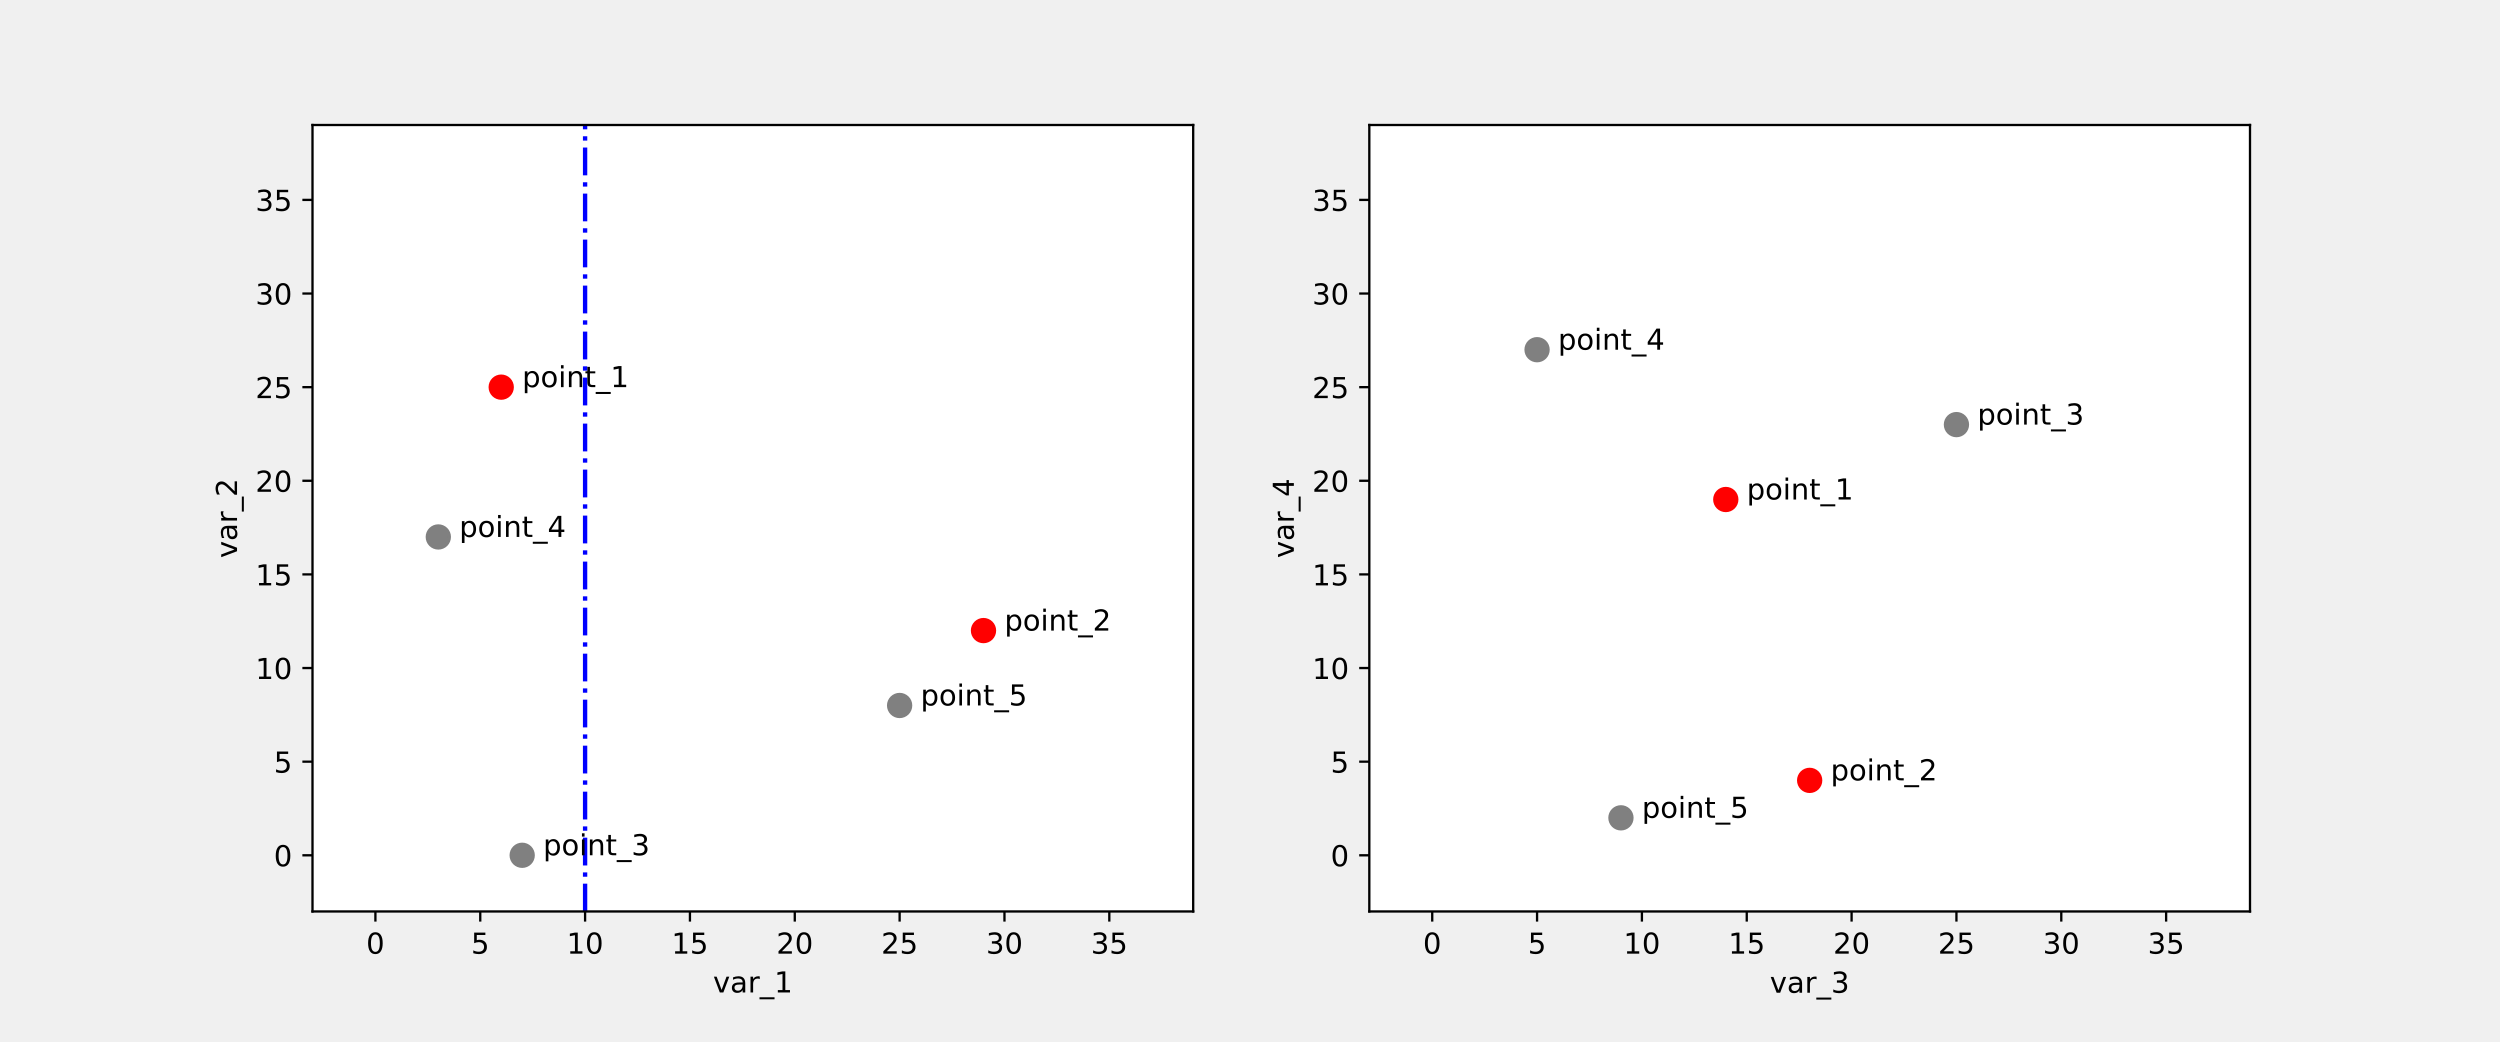
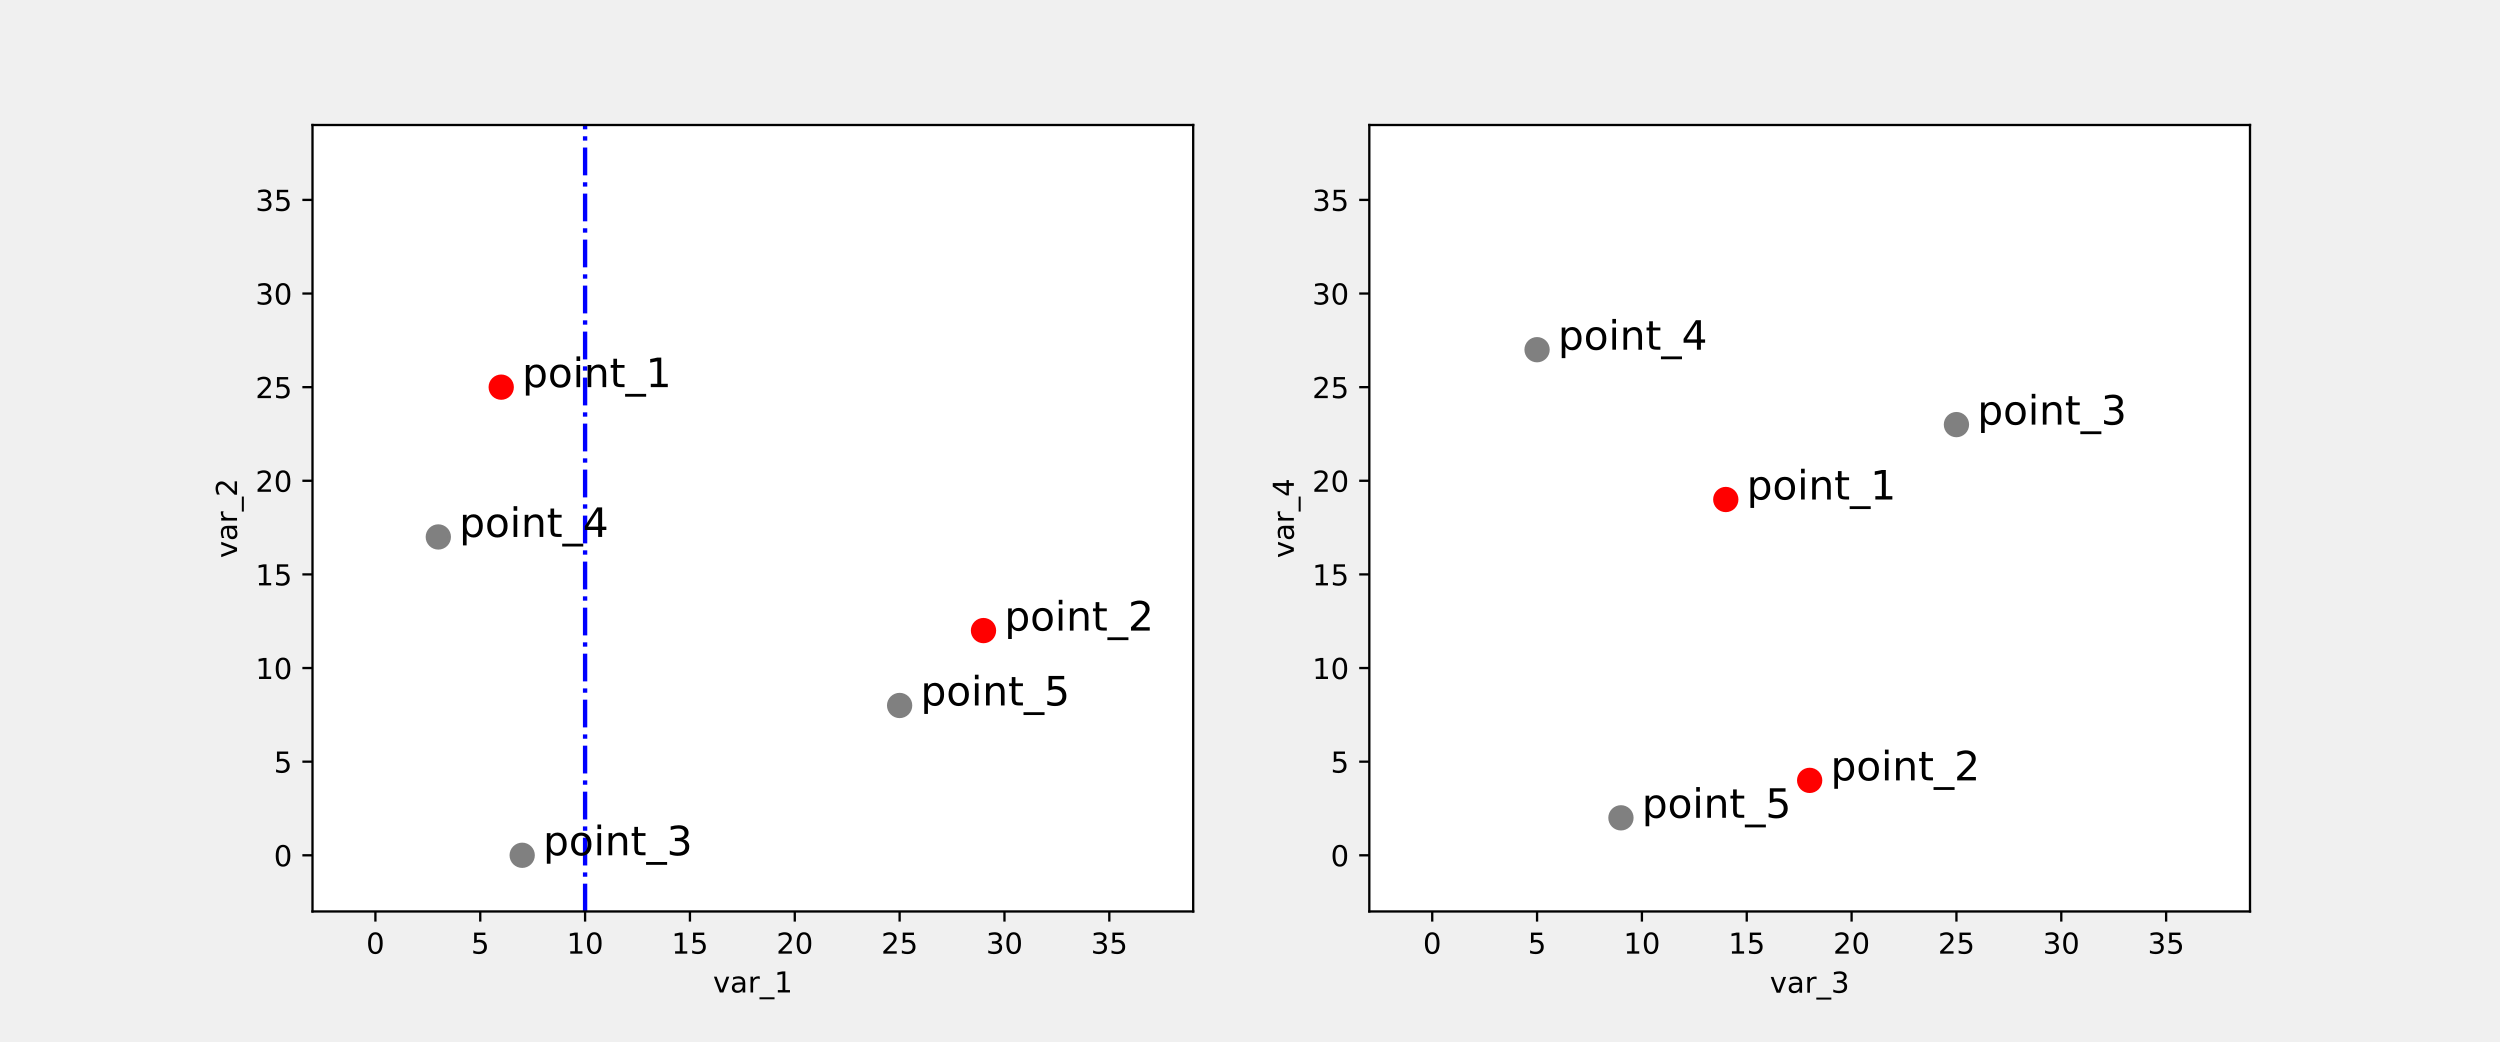
<svg xmlns="http://www.w3.org/2000/svg" xmlns:xlink="http://www.w3.org/1999/xlink" width="864pt" height="360pt" viewBox="0 0 864 360" version="1.1">
  <defs>
    <style type="text/css">*{stroke-linejoin: round; stroke-linecap: butt}</style>
  </defs>
  <g id="figure_1">
    <g id="patch_1">
      <path d="M 0 360  L 864 360  L 864 0  L 0 0  L 0 360  z " style="fill: none" />
    </g>
    <g id="axes_1">
      <g id="patch_2">
        <path d="M 108 315  L 412.364 315  L 412.364 43.2  L 108 43.2  z " style="fill: #ffffff" />
      </g>
      <g id="PathCollection_1">
        <defs>
-           <path id="C0_0_70c77289c3" d="M 0 3.873  C 1.027 3.873 2.012 3.465 2.739 2.739  C 3.465 2.012 3.873 1.027 3.873 -0  C 3.873 -1.027 3.465 -2.012 2.739 -2.739  C 2.012 -3.465 1.027 -3.873 0 -3.873  C -1.027 -3.873 -2.012 -3.465 -2.739 -2.739  C -3.465 -2.012 -3.873 -1.027 -3.873 0  C -3.873 1.027 -3.465 2.012 -2.739 2.739  C -2.012 3.465 -1.027 3.873 0 3.873  z " />
+           <path id="C0_0_14dd30654b" d="M 0 3.873  C 1.027 3.873 2.012 3.465 2.739 2.739  C 3.465 2.012 3.873 1.027 3.873 -0  C 3.873 -1.027 3.465 -2.012 2.739 -2.739  C 2.012 -3.465 1.027 -3.873 0 -3.873  C -1.027 -3.873 -2.012 -3.465 -2.739 -2.739  C -3.465 -2.012 -3.873 -1.027 -3.873 0  C -3.873 1.027 -3.465 2.012 -2.739 2.739  C -2.012 3.465 -1.027 3.873 0 3.873  z " />
        </defs>
-         <g clip-path="url(#p6ba1adc75e)">
-           <use xlink:href="#C0_0_70c77289c3" x="151.481" y="185.571" style="fill: #808080; stroke: #808080" />
-         </g>
-         <g clip-path="url(#p6ba1adc75e)">
-           <use xlink:href="#C0_0_70c77289c3" x="173.221" y="133.8" style="fill: #ff0000; stroke: #ff0000" />
-         </g>
-         <g clip-path="url(#p6ba1adc75e)">
-           <use xlink:href="#C0_0_70c77289c3" x="180.468" y="295.586" style="fill: #808080; stroke: #808080" />
-         </g>
-         <g clip-path="url(#p6ba1adc75e)">
-           <use xlink:href="#C0_0_70c77289c3" x="310.909" y="243.814" style="fill: #808080; stroke: #808080" />
-         </g>
-         <g clip-path="url(#p6ba1adc75e)">
-           <use xlink:href="#C0_0_70c77289c3" x="339.896" y="217.929" style="fill: #ff0000; stroke: #ff0000" />
+         <g clip-path="url(#p702e867c21)">
+           <use xlink:href="#C0_0_14dd30654b" x="151.481" y="185.571" style="fill: #808080; stroke: #808080" />
+         </g>
+         <g clip-path="url(#p702e867c21)">
+           <use xlink:href="#C0_0_14dd30654b" x="173.221" y="133.8" style="fill: #ff0000; stroke: #ff0000" />
+         </g>
+         <g clip-path="url(#p702e867c21)">
+           <use xlink:href="#C0_0_14dd30654b" x="180.468" y="295.586" style="fill: #808080; stroke: #808080" />
+         </g>
+         <g clip-path="url(#p702e867c21)">
+           <use xlink:href="#C0_0_14dd30654b" x="310.909" y="243.814" style="fill: #808080; stroke: #808080" />
+         </g>
+         <g clip-path="url(#p702e867c21)">
+           <use xlink:href="#C0_0_14dd30654b" x="339.896" y="217.929" style="fill: #ff0000; stroke: #ff0000" />
        </g>
      </g>
      <g id="matplotlib.axis_1">
        <g id="xtick_1">
          <g id="line2d_1">
            <defs>
-               <path id="mff0115e4e6" d="M 0 0  L 0 3.5  " style="stroke: #000000; stroke-width: 0.8" />
+               <path id="m14e367378a" d="M 0 0  L 0 3.5  " style="stroke: #000000; stroke-width: 0.8" />
            </defs>
            <g>
-               <use xlink:href="#mff0115e4e6" x="129.74" y="315" style="stroke: #000000; stroke-width: 0.8" />
+               <use xlink:href="#m14e367378a" x="129.74" y="315" style="stroke: #000000; stroke-width: 0.8" />
            </g>
          </g>
          <g id="text_1">
            <g transform="translate(126.559 329.5984)scale(0.1 -0.1)">
              <defs>
                <path id="DejaVuSans-30" d="M 2034 4250  Q 1547 4250 1301 3770  Q 1056 3291 1056 2328  Q 1056 1369 1301 889  Q 1547 409 2034 409  Q 2525 409 2770 889  Q 3016 1369 3016 2328  Q 3016 3291 2770 3770  Q 2525 4250 2034 4250  z M 2034 4750  Q 2819 4750 3233 4129  Q 3647 3509 3647 2328  Q 3647 1150 3233 529  Q 2819 -91 2034 -91  Q 1250 -91 836 529  Q 422 1150 422 2328  Q 422 3509 836 4129  Q 1250 4750 2034 4750  z " transform="scale(0.015625)" />
              </defs>
              <use xlink:href="#DejaVuSans-30" />
            </g>
          </g>
        </g>
        <g id="xtick_2">
          <g id="line2d_2">
            <g>
-               <use xlink:href="#mff0115e4e6" x="165.974" y="315" style="stroke: #000000; stroke-width: 0.8" />
+               <use xlink:href="#m14e367378a" x="165.974" y="315" style="stroke: #000000; stroke-width: 0.8" />
            </g>
          </g>
          <g id="text_2">
            <g transform="translate(162.7928 329.5984)scale(0.1 -0.1)">
              <defs>
                <path id="DejaVuSans-35" d="M 691 4666  L 3169 4666  L 3169 4134  L 1269 4134  L 1269 2991  Q 1406 3038 1543 3061  Q 1681 3084 1819 3084  Q 2600 3084 3056 2656  Q 3513 2228 3513 1497  Q 3513 744 3044 326  Q 2575 -91 1722 -91  Q 1428 -91 1123 -41  Q 819 9 494 109  L 494 744  Q 775 591 1075 516  Q 1375 441 1709 441  Q 2250 441 2565 725  Q 2881 1009 2881 1497  Q 2881 1984 2565 2268  Q 2250 2553 1709 2553  Q 1456 2553 1204 2497  Q 953 2441 691 2322  L 691 4666  z " transform="scale(0.015625)" />
              </defs>
              <use xlink:href="#DejaVuSans-35" />
            </g>
          </g>
        </g>
        <g id="xtick_3">
          <g id="line2d_3">
            <g>
-               <use xlink:href="#mff0115e4e6" x="202.208" y="315" style="stroke: #000000; stroke-width: 0.8" />
+               <use xlink:href="#m14e367378a" x="202.208" y="315" style="stroke: #000000; stroke-width: 0.8" />
            </g>
          </g>
          <g id="text_3">
            <g transform="translate(195.8453 329.5984)scale(0.1 -0.1)">
              <defs>
                <path id="DejaVuSans-31" d="M 794 531  L 1825 531  L 1825 4091  L 703 3866  L 703 4441  L 1819 4666  L 2450 4666  L 2450 531  L 3481 531  L 3481 0  L 794 0  L 794 531  z " transform="scale(0.015625)" />
              </defs>
              <use xlink:href="#DejaVuSans-31" />
              <use xlink:href="#DejaVuSans-30" x="63.623" />
            </g>
          </g>
        </g>
        <g id="xtick_4">
          <g id="line2d_4">
            <g>
-               <use xlink:href="#mff0115e4e6" x="238.442" y="315" style="stroke: #000000; stroke-width: 0.8" />
+               <use xlink:href="#m14e367378a" x="238.442" y="315" style="stroke: #000000; stroke-width: 0.8" />
            </g>
          </g>
          <g id="text_4">
            <g transform="translate(232.0791 329.5984)scale(0.1 -0.1)">
              <use xlink:href="#DejaVuSans-31" />
              <use xlink:href="#DejaVuSans-35" x="63.623" />
            </g>
          </g>
        </g>
        <g id="xtick_5">
          <g id="line2d_5">
            <g>
-               <use xlink:href="#mff0115e4e6" x="274.675" y="315" style="stroke: #000000; stroke-width: 0.8" />
+               <use xlink:href="#m14e367378a" x="274.675" y="315" style="stroke: #000000; stroke-width: 0.8" />
            </g>
          </g>
          <g id="text_5">
            <g transform="translate(268.3128 329.5984)scale(0.1 -0.1)">
              <defs>
                <path id="DejaVuSans-32" d="M 1228 531  L 3431 531  L 3431 0  L 469 0  L 469 531  Q 828 903 1448 1529  Q 2069 2156 2228 2338  Q 2531 2678 2651 2914  Q 2772 3150 2772 3378  Q 2772 3750 2511 3984  Q 2250 4219 1831 4219  Q 1534 4219 1204 4116  Q 875 4013 500 3803  L 500 4441  Q 881 4594 1212 4672  Q 1544 4750 1819 4750  Q 2544 4750 2975 4387  Q 3406 4025 3406 3419  Q 3406 3131 3298 2873  Q 3191 2616 2906 2266  Q 2828 2175 2409 1742  Q 1991 1309 1228 531  z " transform="scale(0.015625)" />
              </defs>
              <use xlink:href="#DejaVuSans-32" />
              <use xlink:href="#DejaVuSans-30" x="63.623" />
            </g>
          </g>
        </g>
        <g id="xtick_6">
          <g id="line2d_6">
            <g>
-               <use xlink:href="#mff0115e4e6" x="310.909" y="315" style="stroke: #000000; stroke-width: 0.8" />
+               <use xlink:href="#m14e367378a" x="310.909" y="315" style="stroke: #000000; stroke-width: 0.8" />
            </g>
          </g>
          <g id="text_6">
            <g transform="translate(304.5466 329.5984)scale(0.1 -0.1)">
              <use xlink:href="#DejaVuSans-32" />
              <use xlink:href="#DejaVuSans-35" x="63.623" />
            </g>
          </g>
        </g>
        <g id="xtick_7">
          <g id="line2d_7">
            <g>
-               <use xlink:href="#mff0115e4e6" x="347.143" y="315" style="stroke: #000000; stroke-width: 0.8" />
+               <use xlink:href="#m14e367378a" x="347.143" y="315" style="stroke: #000000; stroke-width: 0.8" />
            </g>
          </g>
          <g id="text_7">
            <g transform="translate(340.7804 329.5984)scale(0.1 -0.1)">
              <defs>
                <path id="DejaVuSans-33" d="M 2597 2516  Q 3050 2419 3304 2112  Q 3559 1806 3559 1356  Q 3559 666 3084 287  Q 2609 -91 1734 -91  Q 1441 -91 1130 -33  Q 819 25 488 141  L 488 750  Q 750 597 1062 519  Q 1375 441 1716 441  Q 2309 441 2620 675  Q 2931 909 2931 1356  Q 2931 1769 2642 2001  Q 2353 2234 1838 2234  L 1294 2234  L 1294 2753  L 1863 2753  Q 2328 2753 2575 2939  Q 2822 3125 2822 3475  Q 2822 3834 2567 4026  Q 2313 4219 1838 4219  Q 1578 4219 1281 4162  Q 984 4106 628 3988  L 628 4550  Q 988 4650 1302 4700  Q 1616 4750 1894 4750  Q 2613 4750 3031 4423  Q 3450 4097 3450 3541  Q 3450 3153 3228 2886  Q 3006 2619 2597 2516  z " transform="scale(0.015625)" />
              </defs>
              <use xlink:href="#DejaVuSans-33" />
              <use xlink:href="#DejaVuSans-30" x="63.623" />
            </g>
          </g>
        </g>
        <g id="xtick_8">
          <g id="line2d_8">
            <g>
-               <use xlink:href="#mff0115e4e6" x="383.377" y="315" style="stroke: #000000; stroke-width: 0.8" />
+               <use xlink:href="#m14e367378a" x="383.377" y="315" style="stroke: #000000; stroke-width: 0.8" />
            </g>
          </g>
          <g id="text_8">
            <g transform="translate(377.0141 329.5984)scale(0.1 -0.1)">
              <use xlink:href="#DejaVuSans-33" />
              <use xlink:href="#DejaVuSans-35" x="63.623" />
            </g>
          </g>
        </g>
        <g id="text_9">
          <g transform="translate(246.4217 342.9984)scale(0.1 -0.1)">
            <defs>
              <path id="DejaVuSans-76" d="M 191 3500  L 800 3500  L 1894 563  L 2988 3500  L 3597 3500  L 2284 0  L 1503 0  L 191 3500  z " transform="scale(0.015625)" />
              <path id="DejaVuSans-61" d="M 2194 1759  Q 1497 1759 1228 1600  Q 959 1441 959 1056  Q 959 750 1161 570  Q 1363 391 1709 391  Q 2188 391 2477 730  Q 2766 1069 2766 1631  L 2766 1759  L 2194 1759  z M 3341 1997  L 3341 0  L 2766 0  L 2766 531  Q 2569 213 2275 61  Q 1981 -91 1556 -91  Q 1019 -91 701 211  Q 384 513 384 1019  Q 384 1609 779 1909  Q 1175 2209 1959 2209  L 2766 2209  L 2766 2266  Q 2766 2663 2505 2880  Q 2244 3097 1772 3097  Q 1472 3097 1187 3025  Q 903 2953 641 2809  L 641 3341  Q 956 3463 1253 3523  Q 1550 3584 1831 3584  Q 2591 3584 2966 3190  Q 3341 2797 3341 1997  z " transform="scale(0.015625)" />
              <path id="DejaVuSans-72" d="M 2631 2963  Q 2534 3019 2420 3045  Q 2306 3072 2169 3072  Q 1681 3072 1420 2755  Q 1159 2438 1159 1844  L 1159 0  L 581 0  L 581 3500  L 1159 3500  L 1159 2956  Q 1341 3275 1631 3429  Q 1922 3584 2338 3584  Q 2397 3584 2469 3576  Q 2541 3569 2628 3553  L 2631 2963  z " transform="scale(0.015625)" />
              <path id="DejaVuSans-5f" d="M 3263 -1063  L 3263 -1509  L -63 -1509  L -63 -1063  L 3263 -1063  z " transform="scale(0.015625)" />
            </defs>
            <use xlink:href="#DejaVuSans-76" />
            <use xlink:href="#DejaVuSans-61" x="59.18" />
            <use xlink:href="#DejaVuSans-72" x="120.459" />
            <use xlink:href="#DejaVuSans-5f" x="161.572" />
            <use xlink:href="#DejaVuSans-31" x="211.572" />
          </g>
        </g>
      </g>
      <g id="matplotlib.axis_2">
        <g id="ytick_1">
          <g id="line2d_9">
            <defs>
-               <path id="m5813b3d86d" d="M 0 0  L -3.5 0  " style="stroke: #000000; stroke-width: 0.8" />
+               <path id="m25978b95bd" d="M 0 0  L -3.5 0  " style="stroke: #000000; stroke-width: 0.8" />
            </defs>
            <g>
-               <use xlink:href="#m5813b3d86d" x="108" y="295.586" style="stroke: #000000; stroke-width: 0.8" />
+               <use xlink:href="#m25978b95bd" x="108" y="295.586" style="stroke: #000000; stroke-width: 0.8" />
            </g>
          </g>
          <g id="text_10">
            <g transform="translate(94.6375 299.3849)scale(0.1 -0.1)">
              <use xlink:href="#DejaVuSans-30" />
            </g>
          </g>
        </g>
        <g id="ytick_2">
          <g id="line2d_10">
            <g>
-               <use xlink:href="#m5813b3d86d" x="108" y="263.229" style="stroke: #000000; stroke-width: 0.8" />
+               <use xlink:href="#m25978b95bd" x="108" y="263.229" style="stroke: #000000; stroke-width: 0.8" />
            </g>
          </g>
          <g id="text_11">
            <g transform="translate(94.6375 267.0278)scale(0.1 -0.1)">
              <use xlink:href="#DejaVuSans-35" />
            </g>
          </g>
        </g>
        <g id="ytick_3">
          <g id="line2d_11">
            <g>
-               <use xlink:href="#m5813b3d86d" x="108" y="230.871" style="stroke: #000000; stroke-width: 0.8" />
+               <use xlink:href="#m25978b95bd" x="108" y="230.871" style="stroke: #000000; stroke-width: 0.8" />
            </g>
          </g>
          <g id="text_12">
            <g transform="translate(88.275 234.6706)scale(0.1 -0.1)">
              <use xlink:href="#DejaVuSans-31" />
              <use xlink:href="#DejaVuSans-30" x="63.623" />
            </g>
          </g>
        </g>
        <g id="ytick_4">
          <g id="line2d_12">
            <g>
-               <use xlink:href="#m5813b3d86d" x="108" y="198.514" style="stroke: #000000; stroke-width: 0.8" />
+               <use xlink:href="#m25978b95bd" x="108" y="198.514" style="stroke: #000000; stroke-width: 0.8" />
            </g>
          </g>
          <g id="text_13">
            <g transform="translate(88.275 202.3135)scale(0.1 -0.1)">
              <use xlink:href="#DejaVuSans-31" />
              <use xlink:href="#DejaVuSans-35" x="63.623" />
            </g>
          </g>
        </g>
        <g id="ytick_5">
          <g id="line2d_13">
            <g>
-               <use xlink:href="#m5813b3d86d" x="108" y="166.157" style="stroke: #000000; stroke-width: 0.8" />
+               <use xlink:href="#m25978b95bd" x="108" y="166.157" style="stroke: #000000; stroke-width: 0.8" />
            </g>
          </g>
          <g id="text_14">
            <g transform="translate(88.275 169.9564)scale(0.1 -0.1)">
              <use xlink:href="#DejaVuSans-32" />
              <use xlink:href="#DejaVuSans-30" x="63.623" />
            </g>
          </g>
        </g>
        <g id="ytick_6">
          <g id="line2d_14">
            <g>
-               <use xlink:href="#m5813b3d86d" x="108" y="133.8" style="stroke: #000000; stroke-width: 0.8" />
+               <use xlink:href="#m25978b95bd" x="108" y="133.8" style="stroke: #000000; stroke-width: 0.8" />
            </g>
          </g>
          <g id="text_15">
            <g transform="translate(88.275 137.5992)scale(0.1 -0.1)">
              <use xlink:href="#DejaVuSans-32" />
              <use xlink:href="#DejaVuSans-35" x="63.623" />
            </g>
          </g>
        </g>
        <g id="ytick_7">
          <g id="line2d_15">
            <g>
-               <use xlink:href="#m5813b3d86d" x="108" y="101.443" style="stroke: #000000; stroke-width: 0.8" />
+               <use xlink:href="#m25978b95bd" x="108" y="101.443" style="stroke: #000000; stroke-width: 0.8" />
            </g>
          </g>
          <g id="text_16">
            <g transform="translate(88.275 105.2421)scale(0.1 -0.1)">
              <use xlink:href="#DejaVuSans-33" />
              <use xlink:href="#DejaVuSans-30" x="63.623" />
            </g>
          </g>
        </g>
        <g id="ytick_8">
          <g id="line2d_16">
            <g>
-               <use xlink:href="#m5813b3d86d" x="108" y="69.086" style="stroke: #000000; stroke-width: 0.8" />
+               <use xlink:href="#m25978b95bd" x="108" y="69.086" style="stroke: #000000; stroke-width: 0.8" />
            </g>
          </g>
          <g id="text_17">
            <g transform="translate(88.275 72.88493)scale(0.1 -0.1)">
              <use xlink:href="#DejaVuSans-33" />
              <use xlink:href="#DejaVuSans-35" x="63.623" />
            </g>
          </g>
        </g>
        <g id="text_18">
          <g transform="translate(81.91719 192.8602)rotate(-90)scale(0.1 -0.1)">
            <use xlink:href="#DejaVuSans-76" />
            <use xlink:href="#DejaVuSans-61" x="59.18" />
            <use xlink:href="#DejaVuSans-72" x="120.459" />
            <use xlink:href="#DejaVuSans-5f" x="161.572" />
            <use xlink:href="#DejaVuSans-32" x="211.572" />
          </g>
        </g>
      </g>
      <g id="line2d_17">
-         <path d="M 202.208 315  L 202.208 43.2  " clip-path="url(#p6ba1adc75e)" style="fill: none; stroke-dasharray: 9.6,2.4,1.5,2.4; stroke-dashoffset: 0; stroke: #0000ff; stroke-width: 1.5" />
+         <path d="M 202.208 315  L 202.208 43.2  " clip-path="url(#p702e867c21)" style="fill: none; stroke-dasharray: 9.6,2.4,1.5,2.4; stroke-dashoffset: 0; stroke: #0000ff; stroke-width: 1.5" />
      </g>
      <g id="patch_3">
        <path d="M 108 315  L 108 43.2  " style="fill: none; stroke: #000000; stroke-width: 0.8; stroke-linejoin: miter; stroke-linecap: square" />
      </g>
      <g id="patch_4">
        <path d="M 412.364 315  L 412.364 43.2  " style="fill: none; stroke: #000000; stroke-width: 0.8; stroke-linejoin: miter; stroke-linecap: square" />
      </g>
      <g id="patch_5">
        <path d="M 108 315  L 412.364 315  " style="fill: none; stroke: #000000; stroke-width: 0.8; stroke-linejoin: miter; stroke-linecap: square" />
      </g>
      <g id="patch_6">
        <path d="M 108 43.2  L 412.364 43.2  " style="fill: none; stroke: #000000; stroke-width: 0.8; stroke-linejoin: miter; stroke-linecap: square" />
      </g>
      <g id="text_19">
-         <g transform="translate(158.7273 185.5714)scale(0.1 -0.1)">
+         <g transform="translate(158.7273 185.5714)scale(0.14 -0.14)">
          <defs>
            <path id="DejaVuSans-70" d="M 1159 525  L 1159 -1331  L 581 -1331  L 581 3500  L 1159 3500  L 1159 2969  Q 1341 3281 1617 3432  Q 1894 3584 2278 3584  Q 2916 3584 3314 3078  Q 3713 2572 3713 1747  Q 3713 922 3314 415  Q 2916 -91 2278 -91  Q 1894 -91 1617 61  Q 1341 213 1159 525  z M 3116 1747  Q 3116 2381 2855 2742  Q 2594 3103 2138 3103  Q 1681 3103 1420 2742  Q 1159 2381 1159 1747  Q 1159 1113 1420 752  Q 1681 391 2138 391  Q 2594 391 2855 752  Q 3116 1113 3116 1747  z " transform="scale(0.015625)" />
            <path id="DejaVuSans-6f" d="M 1959 3097  Q 1497 3097 1228 2736  Q 959 2375 959 1747  Q 959 1119 1226 758  Q 1494 397 1959 397  Q 2419 397 2687 759  Q 2956 1122 2956 1747  Q 2956 2369 2687 2733  Q 2419 3097 1959 3097  z M 1959 3584  Q 2709 3584 3137 3096  Q 3566 2609 3566 1747  Q 3566 888 3137 398  Q 2709 -91 1959 -91  Q 1206 -91 779 398  Q 353 888 353 1747  Q 353 2609 779 3096  Q 1206 3584 1959 3584  z " transform="scale(0.015625)" />
            <path id="DejaVuSans-69" d="M 603 3500  L 1178 3500  L 1178 0  L 603 0  L 603 3500  z M 603 4863  L 1178 4863  L 1178 4134  L 603 4134  L 603 4863  z " transform="scale(0.015625)" />
            <path id="DejaVuSans-6e" d="M 3513 2113  L 3513 0  L 2938 0  L 2938 2094  Q 2938 2591 2744 2837  Q 2550 3084 2163 3084  Q 1697 3084 1428 2787  Q 1159 2491 1159 1978  L 1159 0  L 581 0  L 581 3500  L 1159 3500  L 1159 2956  Q 1366 3272 1645 3428  Q 1925 3584 2291 3584  Q 2894 3584 3203 3211  Q 3513 2838 3513 2113  z " transform="scale(0.015625)" />
            <path id="DejaVuSans-74" d="M 1172 4494  L 1172 3500  L 2356 3500  L 2356 3053  L 1172 3053  L 1172 1153  Q 1172 725 1289 603  Q 1406 481 1766 481  L 2356 481  L 2356 0  L 1766 0  Q 1100 0 847 248  Q 594 497 594 1153  L 594 3053  L 172 3053  L 172 3500  L 594 3500  L 594 4494  L 1172 4494  z " transform="scale(0.015625)" />
            <path id="DejaVuSans-34" d="M 2419 4116  L 825 1625  L 2419 1625  L 2419 4116  z M 2253 4666  L 3047 4666  L 3047 1625  L 3713 1625  L 3713 1100  L 3047 1100  L 3047 0  L 2419 0  L 2419 1100  L 313 1100  L 313 1709  L 2253 4666  z " transform="scale(0.015625)" />
          </defs>
          <use xlink:href="#DejaVuSans-70" />
          <use xlink:href="#DejaVuSans-6f" x="63.477" />
          <use xlink:href="#DejaVuSans-69" x="124.658" />
          <use xlink:href="#DejaVuSans-6e" x="152.441" />
          <use xlink:href="#DejaVuSans-74" x="215.82" />
          <use xlink:href="#DejaVuSans-5f" x="255.029" />
          <use xlink:href="#DejaVuSans-34" x="305.029" />
        </g>
      </g>
      <g id="text_20">
-         <g transform="translate(180.4675 133.8)scale(0.1 -0.1)">
+         <g transform="translate(180.4675 133.8)scale(0.14 -0.14)">
          <use xlink:href="#DejaVuSans-70" />
          <use xlink:href="#DejaVuSans-6f" x="63.477" />
          <use xlink:href="#DejaVuSans-69" x="124.658" />
          <use xlink:href="#DejaVuSans-6e" x="152.441" />
          <use xlink:href="#DejaVuSans-74" x="215.82" />
          <use xlink:href="#DejaVuSans-5f" x="255.029" />
          <use xlink:href="#DejaVuSans-31" x="305.029" />
        </g>
      </g>
      <g id="text_21">
-         <g transform="translate(187.7143 295.5857)scale(0.1 -0.1)">
+         <g transform="translate(187.7143 295.5857)scale(0.14 -0.14)">
          <use xlink:href="#DejaVuSans-70" />
          <use xlink:href="#DejaVuSans-6f" x="63.477" />
          <use xlink:href="#DejaVuSans-69" x="124.658" />
          <use xlink:href="#DejaVuSans-6e" x="152.441" />
          <use xlink:href="#DejaVuSans-74" x="215.82" />
          <use xlink:href="#DejaVuSans-5f" x="255.029" />
          <use xlink:href="#DejaVuSans-33" x="305.029" />
        </g>
      </g>
      <g id="text_22">
-         <g transform="translate(318.1558 243.8143)scale(0.1 -0.1)">
+         <g transform="translate(318.1558 243.8143)scale(0.14 -0.14)">
          <use xlink:href="#DejaVuSans-70" />
          <use xlink:href="#DejaVuSans-6f" x="63.477" />
          <use xlink:href="#DejaVuSans-69" x="124.658" />
          <use xlink:href="#DejaVuSans-6e" x="152.441" />
          <use xlink:href="#DejaVuSans-74" x="215.82" />
          <use xlink:href="#DejaVuSans-5f" x="255.029" />
          <use xlink:href="#DejaVuSans-35" x="305.029" />
        </g>
      </g>
      <g id="text_23">
-         <g transform="translate(347.1429 217.9286)scale(0.1 -0.1)">
+         <g transform="translate(347.1429 217.9286)scale(0.14 -0.14)">
          <use xlink:href="#DejaVuSans-70" />
          <use xlink:href="#DejaVuSans-6f" x="63.477" />
          <use xlink:href="#DejaVuSans-69" x="124.658" />
          <use xlink:href="#DejaVuSans-6e" x="152.441" />
          <use xlink:href="#DejaVuSans-74" x="215.82" />
          <use xlink:href="#DejaVuSans-5f" x="255.029" />
          <use xlink:href="#DejaVuSans-32" x="305.029" />
        </g>
      </g>
    </g>
    <g id="axes_2">
      <g id="patch_7">
        <path d="M 473.236 315  L 777.6 315  L 777.6 43.2  L 473.236 43.2  z " style="fill: #ffffff" />
      </g>
      <g id="PathCollection_2">
        <defs>
-           <path id="C1_0_5b0fee4160" d="M 0 3.873  C 1.027 3.873 2.012 3.465 2.739 2.739  C 3.465 2.012 3.873 1.027 3.873 -0  C 3.873 -1.027 3.465 -2.012 2.739 -2.739  C 2.012 -3.465 1.027 -3.873 0 -3.873  C -1.027 -3.873 -2.012 -3.465 -2.739 -2.739  C -3.465 -2.012 -3.873 -1.027 -3.873 0  C -3.873 1.027 -3.465 2.012 -2.739 2.739  C -2.012 3.465 -1.027 3.873 0 3.873  z " />
+           <path id="C1_0_5839ba6d7f" d="M 0 3.873  C 1.027 3.873 2.012 3.465 2.739 2.739  C 3.465 2.012 3.873 1.027 3.873 -0  C 3.873 -1.027 3.465 -2.012 2.739 -2.739  C 2.012 -3.465 1.027 -3.873 0 -3.873  C -1.027 -3.873 -2.012 -3.465 -2.739 -2.739  C -3.465 -2.012 -3.873 -1.027 -3.873 0  C -3.873 1.027 -3.465 2.012 -2.739 2.739  C -2.012 3.465 -1.027 3.873 0 3.873  z " />
        </defs>
-         <g clip-path="url(#pd580bc23d1)">
-           <use xlink:href="#C1_0_5b0fee4160" x="531.21" y="120.857" style="fill: #808080; stroke: #808080" />
-         </g>
-         <g clip-path="url(#pd580bc23d1)">
-           <use xlink:href="#C1_0_5b0fee4160" x="596.431" y="172.629" style="fill: #ff0000; stroke: #ff0000" />
-         </g>
-         <g clip-path="url(#pd580bc23d1)">
-           <use xlink:href="#C1_0_5b0fee4160" x="676.145" y="146.743" style="fill: #808080; stroke: #808080" />
-         </g>
-         <g clip-path="url(#pd580bc23d1)">
-           <use xlink:href="#C1_0_5b0fee4160" x="560.197" y="282.643" style="fill: #808080; stroke: #808080" />
-         </g>
-         <g clip-path="url(#pd580bc23d1)">
-           <use xlink:href="#C1_0_5b0fee4160" x="625.418" y="269.7" style="fill: #ff0000; stroke: #ff0000" />
+         <g clip-path="url(#pd3a5c30159)">
+           <use xlink:href="#C1_0_5839ba6d7f" x="531.21" y="120.857" style="fill: #808080; stroke: #808080" />
+         </g>
+         <g clip-path="url(#pd3a5c30159)">
+           <use xlink:href="#C1_0_5839ba6d7f" x="596.431" y="172.629" style="fill: #ff0000; stroke: #ff0000" />
+         </g>
+         <g clip-path="url(#pd3a5c30159)">
+           <use xlink:href="#C1_0_5839ba6d7f" x="676.145" y="146.743" style="fill: #808080; stroke: #808080" />
+         </g>
+         <g clip-path="url(#pd3a5c30159)">
+           <use xlink:href="#C1_0_5839ba6d7f" x="560.197" y="282.643" style="fill: #808080; stroke: #808080" />
+         </g>
+         <g clip-path="url(#pd3a5c30159)">
+           <use xlink:href="#C1_0_5839ba6d7f" x="625.418" y="269.7" style="fill: #ff0000; stroke: #ff0000" />
        </g>
      </g>
      <g id="matplotlib.axis_3">
        <g id="xtick_9">
          <g id="line2d_18">
            <g>
-               <use xlink:href="#mff0115e4e6" x="494.977" y="315" style="stroke: #000000; stroke-width: 0.8" />
+               <use xlink:href="#m14e367378a" x="494.977" y="315" style="stroke: #000000; stroke-width: 0.8" />
            </g>
          </g>
          <g id="text_24">
            <g transform="translate(491.7954 329.5984)scale(0.1 -0.1)">
              <use xlink:href="#DejaVuSans-30" />
            </g>
          </g>
        </g>
        <g id="xtick_10">
          <g id="line2d_19">
            <g>
-               <use xlink:href="#mff0115e4e6" x="531.21" y="315" style="stroke: #000000; stroke-width: 0.8" />
+               <use xlink:href="#m14e367378a" x="531.21" y="315" style="stroke: #000000; stroke-width: 0.8" />
            </g>
          </g>
          <g id="text_25">
            <g transform="translate(528.0291 329.5984)scale(0.1 -0.1)">
              <use xlink:href="#DejaVuSans-35" />
            </g>
          </g>
        </g>
        <g id="xtick_11">
          <g id="line2d_20">
            <g>
-               <use xlink:href="#mff0115e4e6" x="567.444" y="315" style="stroke: #000000; stroke-width: 0.8" />
+               <use xlink:href="#m14e367378a" x="567.444" y="315" style="stroke: #000000; stroke-width: 0.8" />
            </g>
          </g>
          <g id="text_26">
            <g transform="translate(561.0817 329.5984)scale(0.1 -0.1)">
              <use xlink:href="#DejaVuSans-31" />
              <use xlink:href="#DejaVuSans-30" x="63.623" />
            </g>
          </g>
        </g>
        <g id="xtick_12">
          <g id="line2d_21">
            <g>
-               <use xlink:href="#mff0115e4e6" x="603.678" y="315" style="stroke: #000000; stroke-width: 0.8" />
+               <use xlink:href="#m14e367378a" x="603.678" y="315" style="stroke: #000000; stroke-width: 0.8" />
            </g>
          </g>
          <g id="text_27">
            <g transform="translate(597.3154 329.5984)scale(0.1 -0.1)">
              <use xlink:href="#DejaVuSans-31" />
              <use xlink:href="#DejaVuSans-35" x="63.623" />
            </g>
          </g>
        </g>
        <g id="xtick_13">
          <g id="line2d_22">
            <g>
-               <use xlink:href="#mff0115e4e6" x="639.912" y="315" style="stroke: #000000; stroke-width: 0.8" />
+               <use xlink:href="#m14e367378a" x="639.912" y="315" style="stroke: #000000; stroke-width: 0.8" />
            </g>
          </g>
          <g id="text_28">
            <g transform="translate(633.5492 329.5984)scale(0.1 -0.1)">
              <use xlink:href="#DejaVuSans-32" />
              <use xlink:href="#DejaVuSans-30" x="63.623" />
            </g>
          </g>
        </g>
        <g id="xtick_14">
          <g id="line2d_23">
            <g>
-               <use xlink:href="#mff0115e4e6" x="676.145" y="315" style="stroke: #000000; stroke-width: 0.8" />
+               <use xlink:href="#m14e367378a" x="676.145" y="315" style="stroke: #000000; stroke-width: 0.8" />
            </g>
          </g>
          <g id="text_29">
            <g transform="translate(669.783 329.5984)scale(0.1 -0.1)">
              <use xlink:href="#DejaVuSans-32" />
              <use xlink:href="#DejaVuSans-35" x="63.623" />
            </g>
          </g>
        </g>
        <g id="xtick_15">
          <g id="line2d_24">
            <g>
-               <use xlink:href="#mff0115e4e6" x="712.379" y="315" style="stroke: #000000; stroke-width: 0.8" />
+               <use xlink:href="#m14e367378a" x="712.379" y="315" style="stroke: #000000; stroke-width: 0.8" />
            </g>
          </g>
          <g id="text_30">
            <g transform="translate(706.0167 329.5984)scale(0.1 -0.1)">
              <use xlink:href="#DejaVuSans-33" />
              <use xlink:href="#DejaVuSans-30" x="63.623" />
            </g>
          </g>
        </g>
        <g id="xtick_16">
          <g id="line2d_25">
            <g>
-               <use xlink:href="#mff0115e4e6" x="748.613" y="315" style="stroke: #000000; stroke-width: 0.8" />
+               <use xlink:href="#m14e367378a" x="748.613" y="315" style="stroke: #000000; stroke-width: 0.8" />
            </g>
          </g>
          <g id="text_31">
            <g transform="translate(742.2505 329.5984)scale(0.1 -0.1)">
              <use xlink:href="#DejaVuSans-33" />
              <use xlink:href="#DejaVuSans-35" x="63.623" />
            </g>
          </g>
        </g>
        <g id="text_32">
          <g transform="translate(611.658 343.1)scale(0.1 -0.1)">
            <use xlink:href="#DejaVuSans-76" />
            <use xlink:href="#DejaVuSans-61" x="59.18" />
            <use xlink:href="#DejaVuSans-72" x="120.459" />
            <use xlink:href="#DejaVuSans-5f" x="161.572" />
            <use xlink:href="#DejaVuSans-33" x="211.572" />
          </g>
        </g>
      </g>
      <g id="matplotlib.axis_4">
        <g id="ytick_9">
          <g id="line2d_26">
            <g>
-               <use xlink:href="#m5813b3d86d" x="473.236" y="295.586" style="stroke: #000000; stroke-width: 0.8" />
+               <use xlink:href="#m25978b95bd" x="473.236" y="295.586" style="stroke: #000000; stroke-width: 0.8" />
            </g>
          </g>
          <g id="text_33">
            <g transform="translate(459.8739 299.3849)scale(0.1 -0.1)">
              <use xlink:href="#DejaVuSans-30" />
            </g>
          </g>
        </g>
        <g id="ytick_10">
          <g id="line2d_27">
            <g>
-               <use xlink:href="#m5813b3d86d" x="473.236" y="263.229" style="stroke: #000000; stroke-width: 0.8" />
+               <use xlink:href="#m25978b95bd" x="473.236" y="263.229" style="stroke: #000000; stroke-width: 0.8" />
            </g>
          </g>
          <g id="text_34">
            <g transform="translate(459.8739 267.0278)scale(0.1 -0.1)">
              <use xlink:href="#DejaVuSans-35" />
            </g>
          </g>
        </g>
        <g id="ytick_11">
          <g id="line2d_28">
            <g>
-               <use xlink:href="#m5813b3d86d" x="473.236" y="230.871" style="stroke: #000000; stroke-width: 0.8" />
+               <use xlink:href="#m25978b95bd" x="473.236" y="230.871" style="stroke: #000000; stroke-width: 0.8" />
            </g>
          </g>
          <g id="text_35">
            <g transform="translate(453.5114 234.6706)scale(0.1 -0.1)">
              <use xlink:href="#DejaVuSans-31" />
              <use xlink:href="#DejaVuSans-30" x="63.623" />
            </g>
          </g>
        </g>
        <g id="ytick_12">
          <g id="line2d_29">
            <g>
-               <use xlink:href="#m5813b3d86d" x="473.236" y="198.514" style="stroke: #000000; stroke-width: 0.8" />
+               <use xlink:href="#m25978b95bd" x="473.236" y="198.514" style="stroke: #000000; stroke-width: 0.8" />
            </g>
          </g>
          <g id="text_36">
            <g transform="translate(453.5114 202.3135)scale(0.1 -0.1)">
              <use xlink:href="#DejaVuSans-31" />
              <use xlink:href="#DejaVuSans-35" x="63.623" />
            </g>
          </g>
        </g>
        <g id="ytick_13">
          <g id="line2d_30">
            <g>
-               <use xlink:href="#m5813b3d86d" x="473.236" y="166.157" style="stroke: #000000; stroke-width: 0.8" />
+               <use xlink:href="#m25978b95bd" x="473.236" y="166.157" style="stroke: #000000; stroke-width: 0.8" />
            </g>
          </g>
          <g id="text_37">
            <g transform="translate(453.5114 169.9564)scale(0.1 -0.1)">
              <use xlink:href="#DejaVuSans-32" />
              <use xlink:href="#DejaVuSans-30" x="63.623" />
            </g>
          </g>
        </g>
        <g id="ytick_14">
          <g id="line2d_31">
            <g>
-               <use xlink:href="#m5813b3d86d" x="473.236" y="133.8" style="stroke: #000000; stroke-width: 0.8" />
+               <use xlink:href="#m25978b95bd" x="473.236" y="133.8" style="stroke: #000000; stroke-width: 0.8" />
            </g>
          </g>
          <g id="text_38">
            <g transform="translate(453.5114 137.5992)scale(0.1 -0.1)">
              <use xlink:href="#DejaVuSans-32" />
              <use xlink:href="#DejaVuSans-35" x="63.623" />
            </g>
          </g>
        </g>
        <g id="ytick_15">
          <g id="line2d_32">
            <g>
-               <use xlink:href="#m5813b3d86d" x="473.236" y="101.443" style="stroke: #000000; stroke-width: 0.8" />
+               <use xlink:href="#m25978b95bd" x="473.236" y="101.443" style="stroke: #000000; stroke-width: 0.8" />
            </g>
          </g>
          <g id="text_39">
            <g transform="translate(453.5114 105.2421)scale(0.1 -0.1)">
              <use xlink:href="#DejaVuSans-33" />
              <use xlink:href="#DejaVuSans-30" x="63.623" />
            </g>
          </g>
        </g>
        <g id="ytick_16">
          <g id="line2d_33">
            <g>
-               <use xlink:href="#m5813b3d86d" x="473.236" y="69.086" style="stroke: #000000; stroke-width: 0.8" />
+               <use xlink:href="#m25978b95bd" x="473.236" y="69.086" style="stroke: #000000; stroke-width: 0.8" />
            </g>
          </g>
          <g id="text_40">
            <g transform="translate(453.5114 72.88493)scale(0.1 -0.1)">
              <use xlink:href="#DejaVuSans-33" />
              <use xlink:href="#DejaVuSans-35" x="63.623" />
            </g>
          </g>
        </g>
        <g id="text_41">
          <g transform="translate(447.1536 192.8602)rotate(-90)scale(0.1 -0.1)">
            <use xlink:href="#DejaVuSans-76" />
            <use xlink:href="#DejaVuSans-61" x="59.18" />
            <use xlink:href="#DejaVuSans-72" x="120.459" />
            <use xlink:href="#DejaVuSans-5f" x="161.572" />
            <use xlink:href="#DejaVuSans-34" x="211.572" />
          </g>
        </g>
      </g>
      <g id="patch_8">
        <path d="M 473.236 315  L 473.236 43.2  " style="fill: none; stroke: #000000; stroke-width: 0.8; stroke-linejoin: miter; stroke-linecap: square" />
      </g>
      <g id="patch_9">
        <path d="M 777.6 315  L 777.6 43.2  " style="fill: none; stroke: #000000; stroke-width: 0.8; stroke-linejoin: miter; stroke-linecap: square" />
      </g>
      <g id="patch_10">
        <path d="M 473.236 315  L 777.6 315  " style="fill: none; stroke: #000000; stroke-width: 0.8; stroke-linejoin: miter; stroke-linecap: square" />
      </g>
      <g id="patch_11">
        <path d="M 473.236 43.2  L 777.6 43.2  " style="fill: none; stroke: #000000; stroke-width: 0.8; stroke-linejoin: miter; stroke-linecap: square" />
      </g>
      <g id="text_42">
-         <g transform="translate(538.4571 120.8571)scale(0.1 -0.1)">
+         <g transform="translate(538.4571 120.8571)scale(0.14 -0.14)">
          <use xlink:href="#DejaVuSans-70" />
          <use xlink:href="#DejaVuSans-6f" x="63.477" />
          <use xlink:href="#DejaVuSans-69" x="124.658" />
          <use xlink:href="#DejaVuSans-6e" x="152.441" />
          <use xlink:href="#DejaVuSans-74" x="215.82" />
          <use xlink:href="#DejaVuSans-5f" x="255.029" />
          <use xlink:href="#DejaVuSans-34" x="305.029" />
        </g>
      </g>
      <g id="text_43">
-         <g transform="translate(603.6779 172.6286)scale(0.1 -0.1)">
+         <g transform="translate(603.6779 172.6286)scale(0.14 -0.14)">
          <use xlink:href="#DejaVuSans-70" />
          <use xlink:href="#DejaVuSans-6f" x="63.477" />
          <use xlink:href="#DejaVuSans-69" x="124.658" />
          <use xlink:href="#DejaVuSans-6e" x="152.441" />
          <use xlink:href="#DejaVuSans-74" x="215.82" />
          <use xlink:href="#DejaVuSans-5f" x="255.029" />
          <use xlink:href="#DejaVuSans-31" x="305.029" />
        </g>
      </g>
      <g id="text_44">
-         <g transform="translate(683.3922 146.7429)scale(0.1 -0.1)">
+         <g transform="translate(683.3922 146.7429)scale(0.14 -0.14)">
          <use xlink:href="#DejaVuSans-70" />
          <use xlink:href="#DejaVuSans-6f" x="63.477" />
          <use xlink:href="#DejaVuSans-69" x="124.658" />
          <use xlink:href="#DejaVuSans-6e" x="152.441" />
          <use xlink:href="#DejaVuSans-74" x="215.82" />
          <use xlink:href="#DejaVuSans-5f" x="255.029" />
          <use xlink:href="#DejaVuSans-33" x="305.029" />
        </g>
      </g>
      <g id="text_45">
-         <g transform="translate(567.4442 282.6429)scale(0.1 -0.1)">
+         <g transform="translate(567.4442 282.6429)scale(0.14 -0.14)">
          <use xlink:href="#DejaVuSans-70" />
          <use xlink:href="#DejaVuSans-6f" x="63.477" />
          <use xlink:href="#DejaVuSans-69" x="124.658" />
          <use xlink:href="#DejaVuSans-6e" x="152.441" />
          <use xlink:href="#DejaVuSans-74" x="215.82" />
          <use xlink:href="#DejaVuSans-5f" x="255.029" />
          <use xlink:href="#DejaVuSans-35" x="305.029" />
        </g>
      </g>
      <g id="text_46">
-         <g transform="translate(632.6649 269.7)scale(0.1 -0.1)">
+         <g transform="translate(632.6649 269.7)scale(0.14 -0.14)">
          <use xlink:href="#DejaVuSans-70" />
          <use xlink:href="#DejaVuSans-6f" x="63.477" />
          <use xlink:href="#DejaVuSans-69" x="124.658" />
          <use xlink:href="#DejaVuSans-6e" x="152.441" />
          <use xlink:href="#DejaVuSans-74" x="215.82" />
          <use xlink:href="#DejaVuSans-5f" x="255.029" />
          <use xlink:href="#DejaVuSans-32" x="305.029" />
        </g>
      </g>
    </g>
  </g>
  <defs>
-     <clipPath id="p6ba1adc75e">
+     <clipPath id="p702e867c21">
      <rect x="108" y="43.2" width="304.364" height="271.8" />
    </clipPath>
-     <clipPath id="pd580bc23d1">
+     <clipPath id="pd3a5c30159">
      <rect x="473.236" y="43.2" width="304.364" height="271.8" />
    </clipPath>
  </defs>
</svg>
